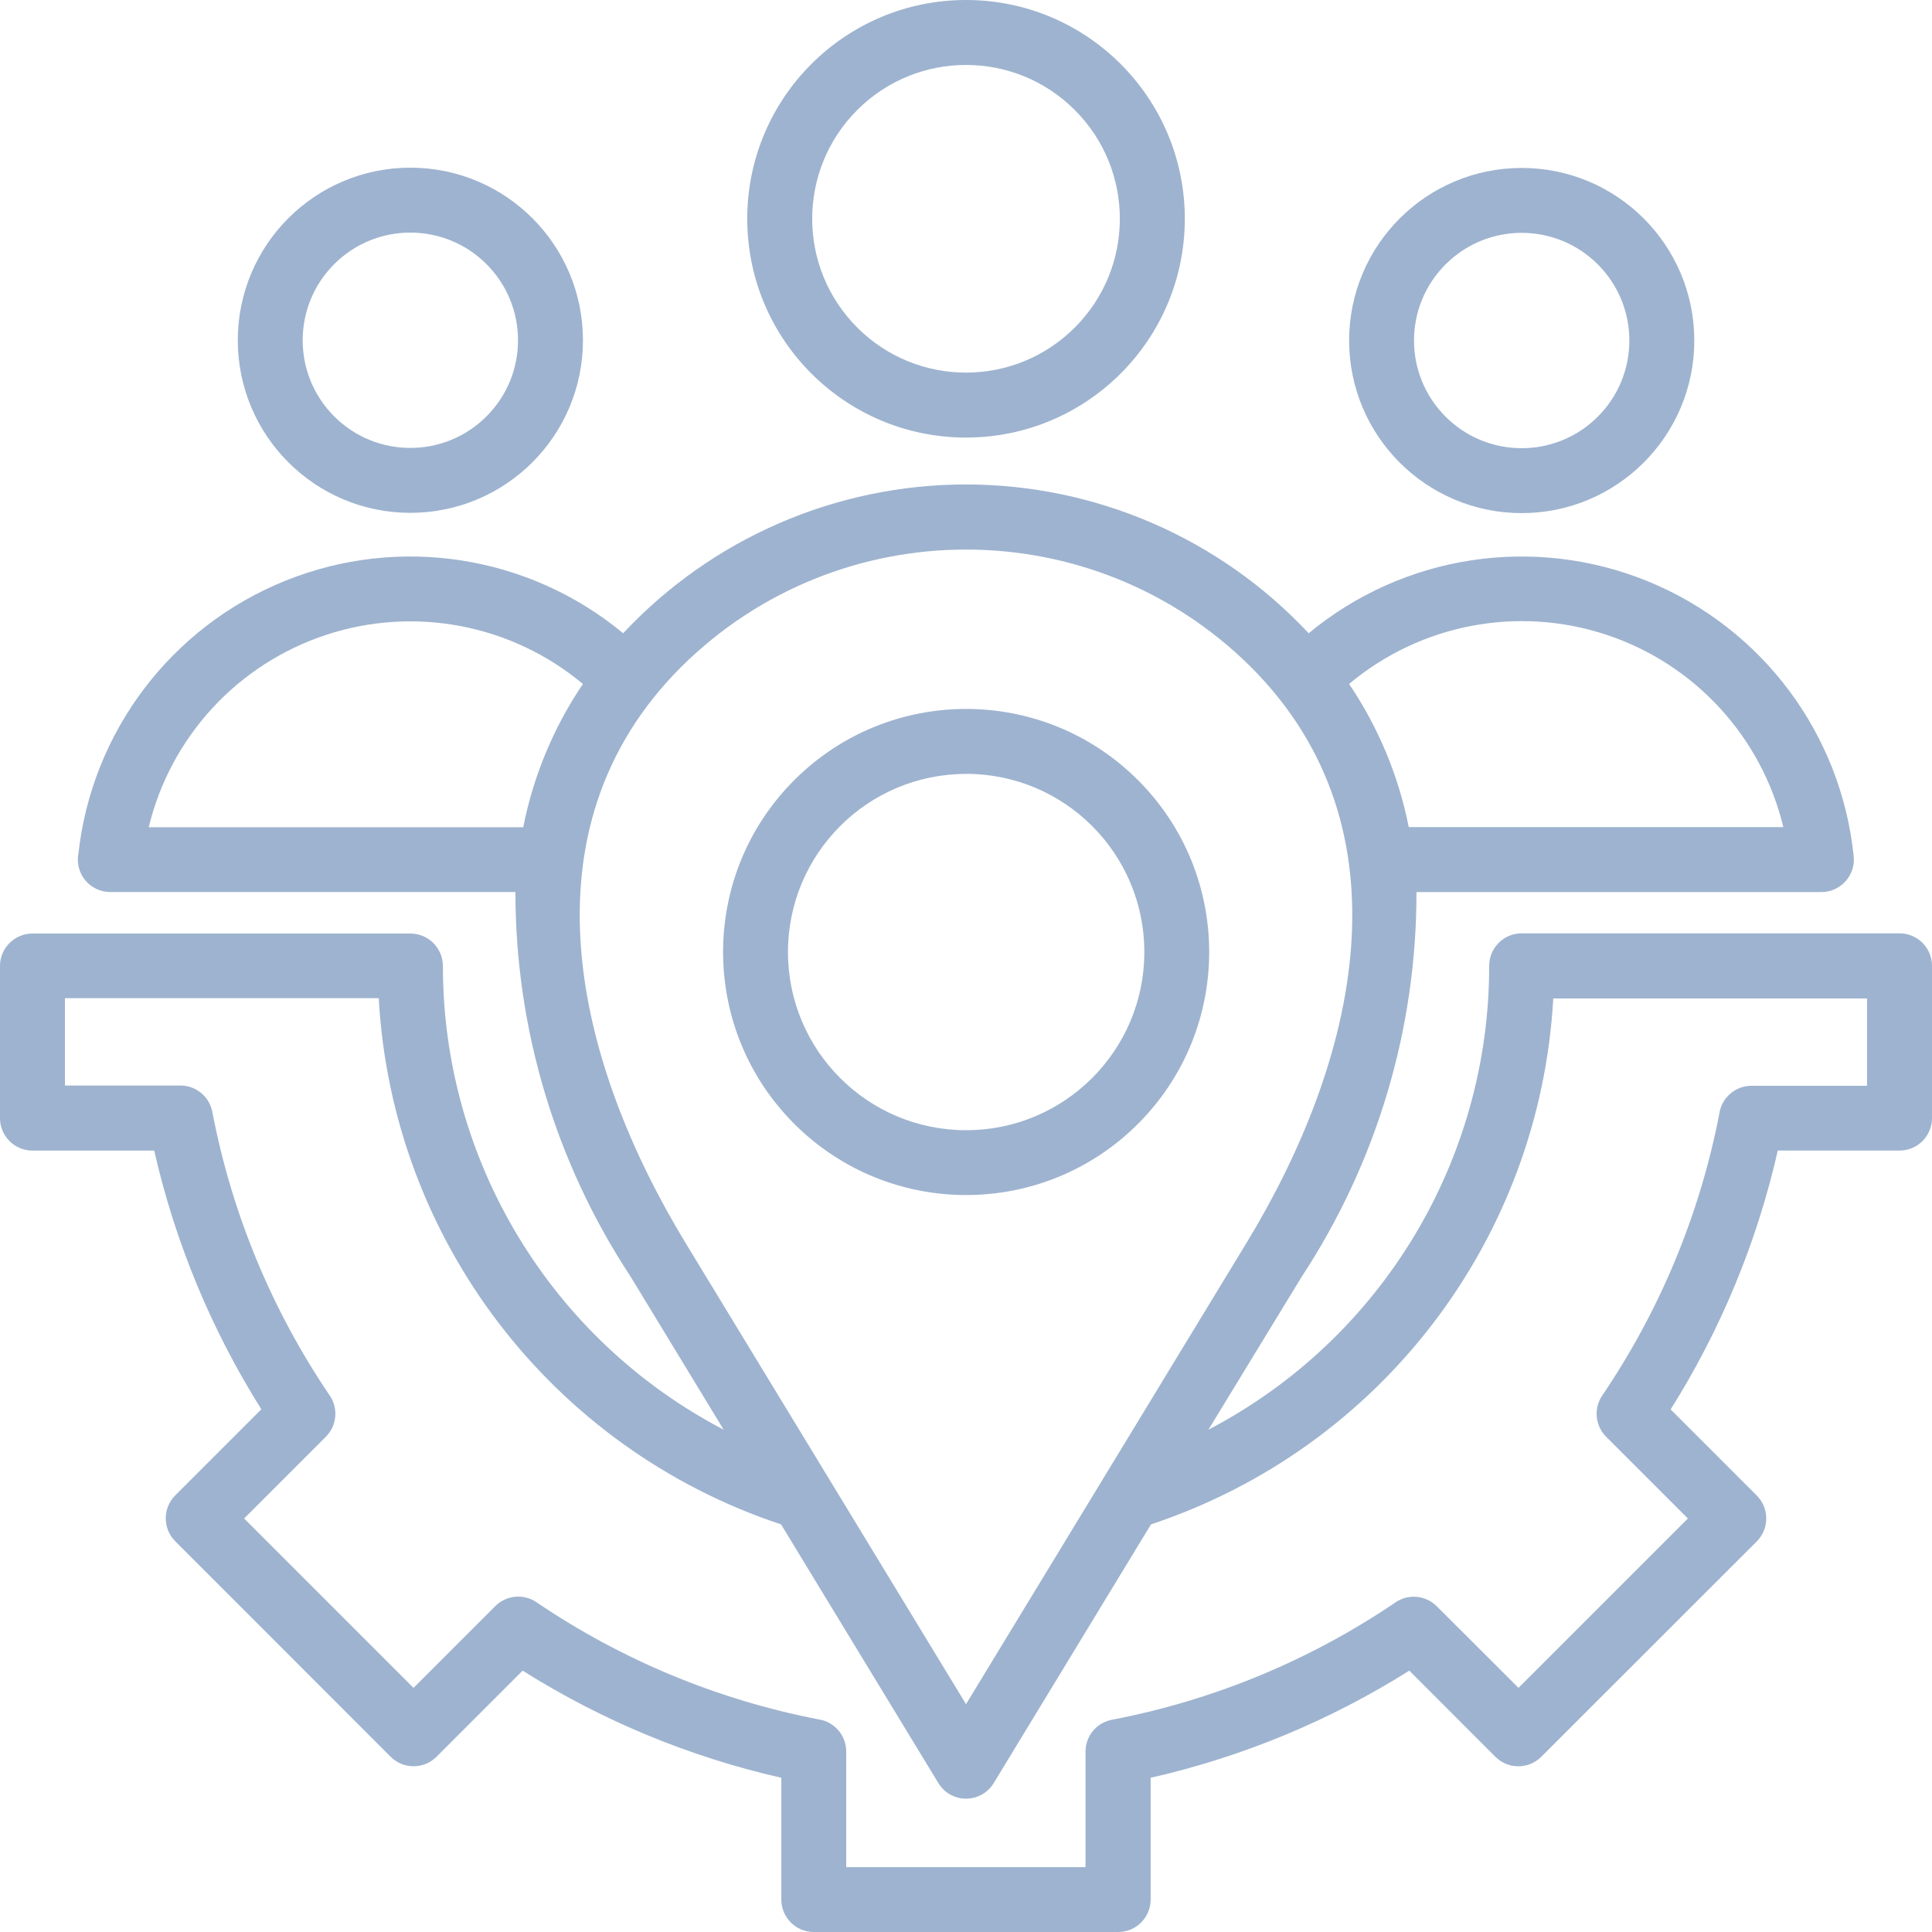
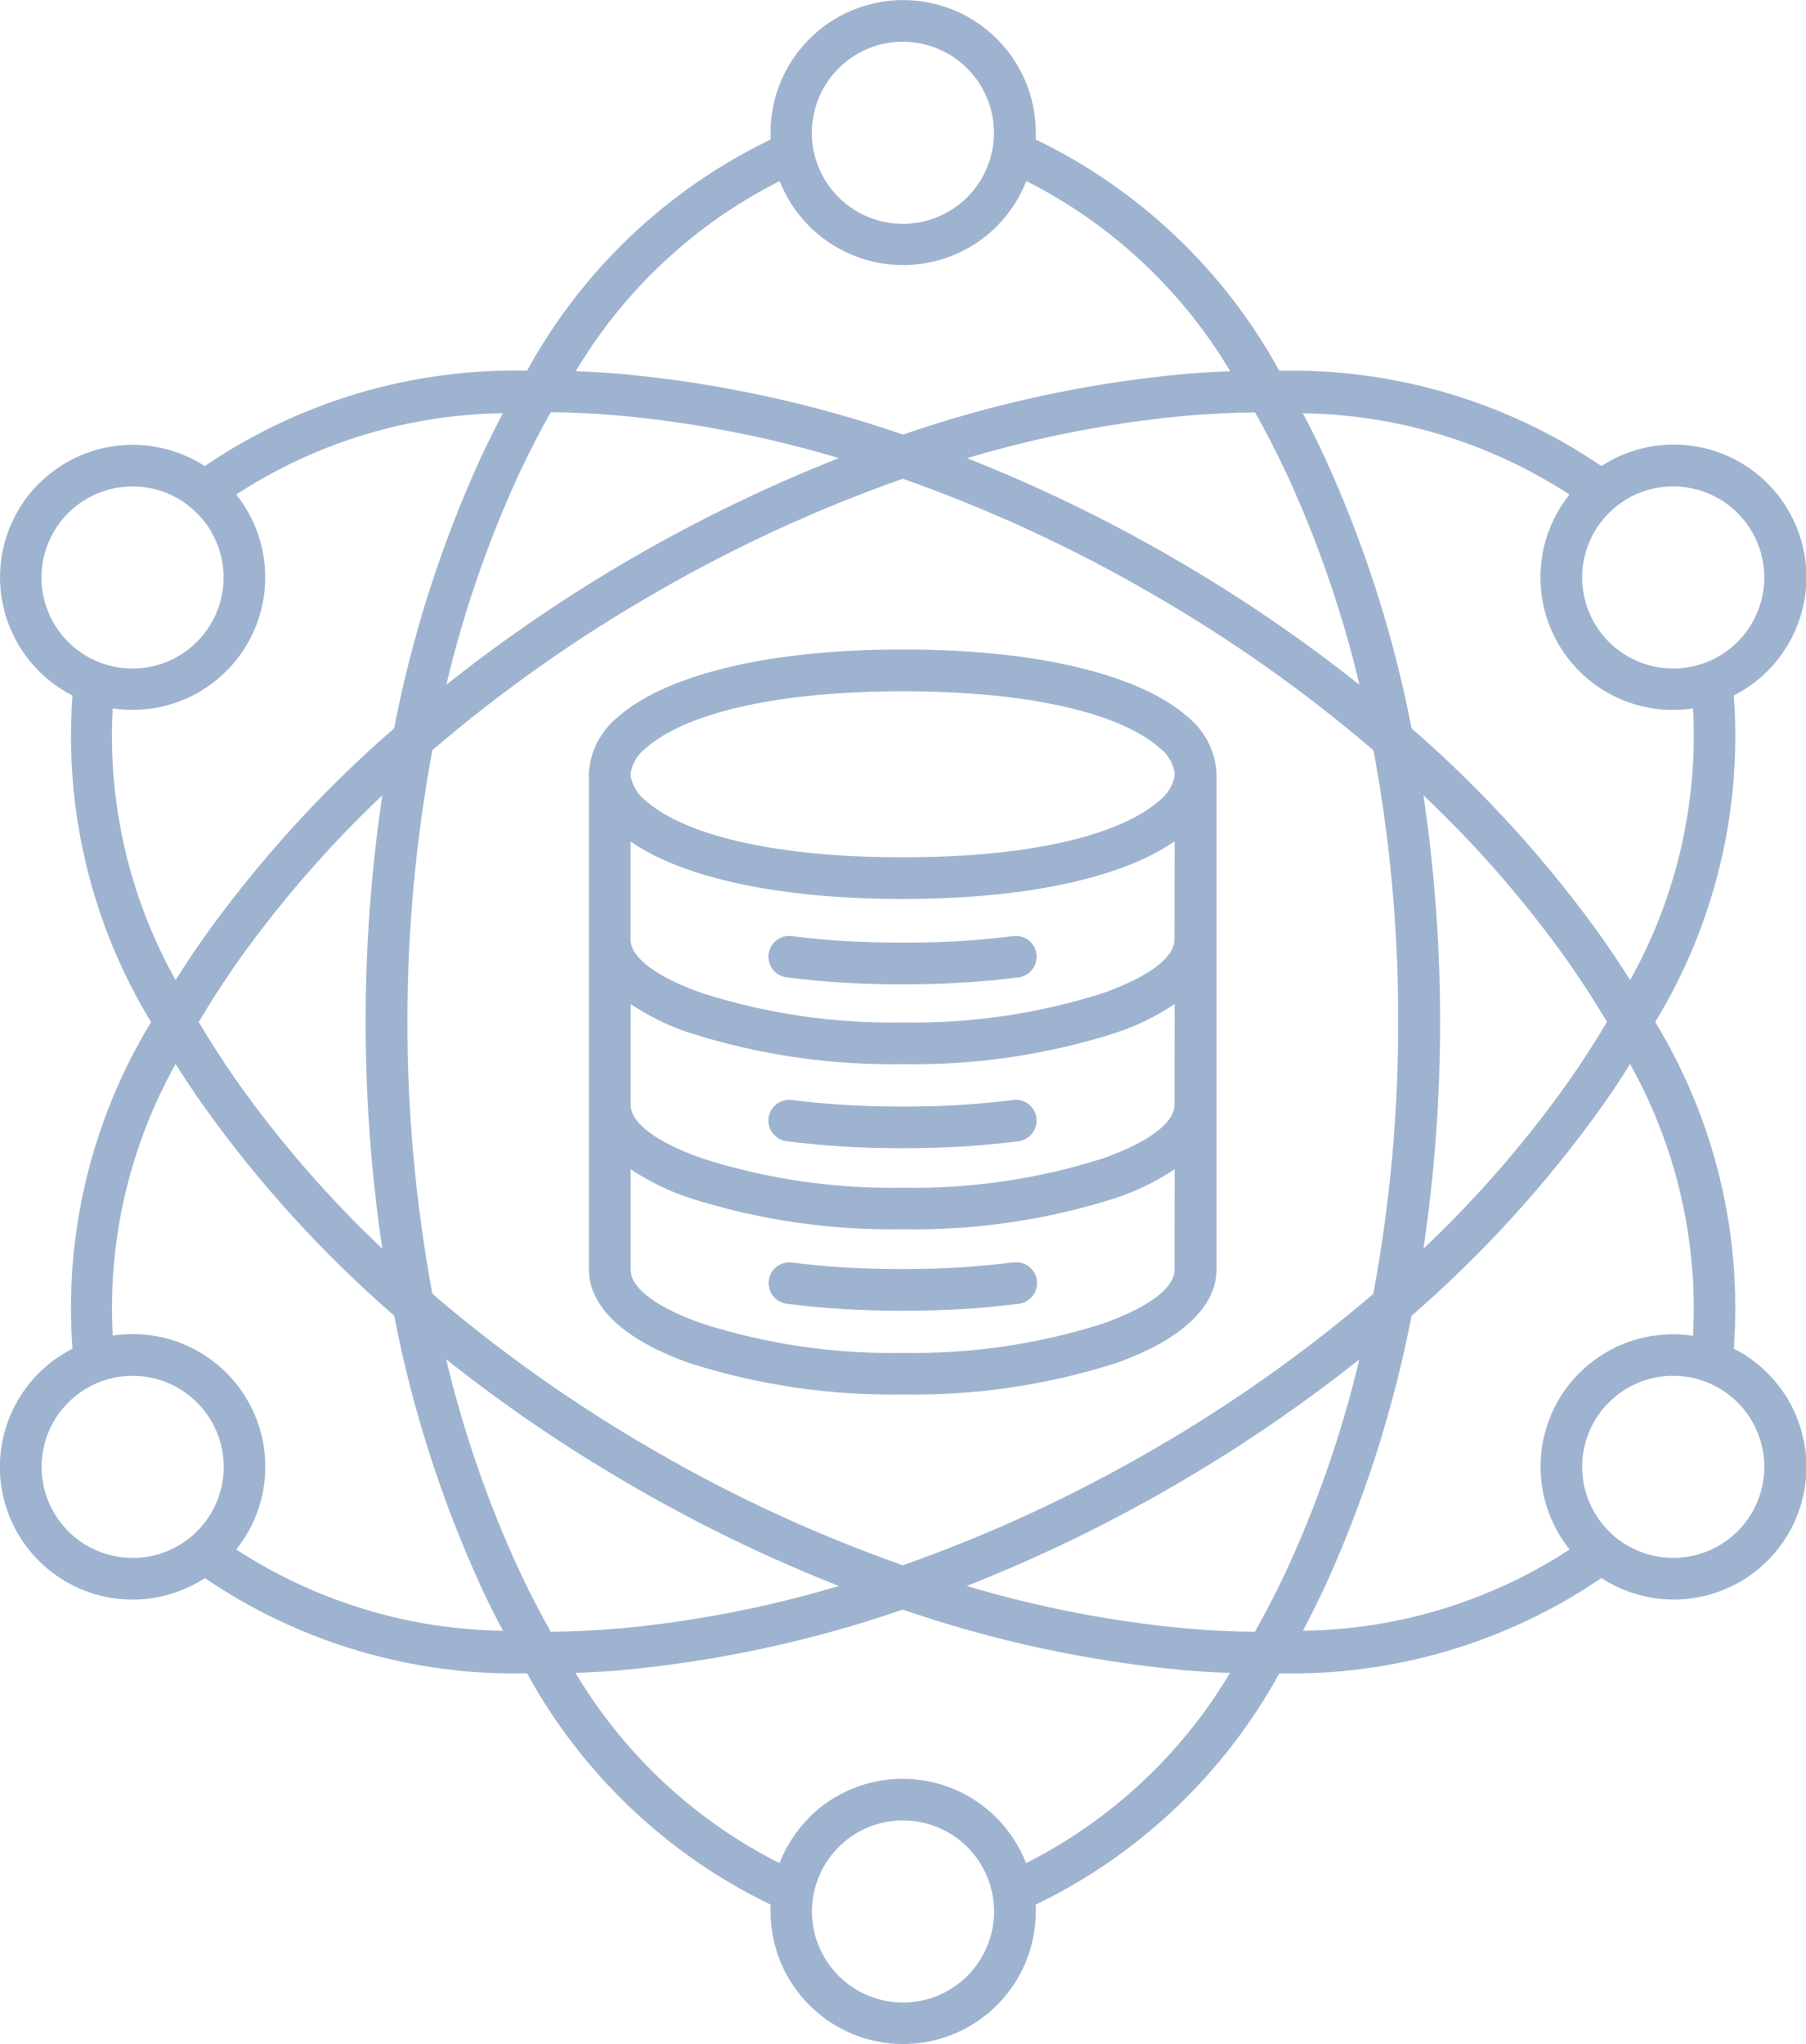
- <svg xmlns="http://www.w3.org/2000/svg" width="43.783" height="43.783" viewBox="0 0 43.783 43.783">
-   <path id="Path_3484" data-name="Path 3484" d="M33.244,33.174c2.495-4.1,3.795-9.366.106-13.057a9.162,9.162,0,0,0-12.916,0c-3.691,3.691-2.389,8.954.106,13.057L26.892,43.62ZM23,22.679a5.508,5.508,0,1,1,0,7.79,5.508,5.508,0,0,1,0-7.79Zm3.895-.142a4.038,4.038,0,1,1-4.038,4.038A4.038,4.038,0,0,1,26.892,22.538ZM32.385,37.4a11.852,11.852,0,0,0,6.363-10.513.737.737,0,0,1,.736-.736h8.562a.736.736,0,0,1,.737.736v3.451a.736.736,0,0,1-.736.736H45.288A18.839,18.839,0,0,1,42.86,36.94l1.951,1.951a.736.736,0,0,1,0,1.041l-4.882,4.88a.736.736,0,0,1-1.041,0L36.938,42.86a18.84,18.84,0,0,1-5.862,2.428v2.759a.736.736,0,0,1-.734.736h-6.9a.736.736,0,0,1-.736-.736V45.288a18.839,18.839,0,0,1-5.862-2.428l-1.951,1.951a.736.736,0,0,1-1.041,0l-4.88-4.882a.736.736,0,0,1,0-1.041l1.951-1.951a18.839,18.839,0,0,1-2.428-5.862H5.736A.736.736,0,0,1,5,30.342V26.892a.736.736,0,0,1,.736-.736H14.3a.737.737,0,0,1,.737.736A11.852,11.852,0,0,0,21.4,37.4l-2.111-3.472a15.824,15.824,0,0,1-2.608-8.713H7.5a.734.734,0,0,1-.723-.872,7.565,7.565,0,0,1,12.345-4.992,10.632,10.632,0,0,1,15.535,0,7.565,7.565,0,0,1,12.352,5.059.737.737,0,0,1-.73.806H37.1A15.824,15.824,0,0,1,34.5,33.932L32.385,37.4ZM22.7,39.545l3.56,5.854a.733.733,0,0,0,1.259.01l3.565-5.864A13.339,13.339,0,0,0,40.2,27.627h7.111v1.979H44.692a.737.737,0,0,0-.73.64,17.222,17.222,0,0,1-2.654,6.382.736.736,0,0,0,.09.931h0l1.853,1.853L39.412,43.25,37.559,41.4a.737.737,0,0,0-.959-.07,17.214,17.214,0,0,1-6.4,2.643.734.734,0,0,0-.6.721h0v2.619H24.177V44.692a.737.737,0,0,0-.64-.73,17.221,17.221,0,0,1-6.382-2.654.736.736,0,0,0-.931.09h0l-1.853,1.853-3.839-3.839,1.853-1.853a.737.737,0,0,0,.07-.959,17.221,17.221,0,0,1-2.643-6.4.735.735,0,0,0-.721-.6H6.472v-1.98h7.111A13.34,13.34,0,0,0,22.7,39.546ZM35.573,20.5a6.095,6.095,0,0,1,9.841,3.244H36.925A8.865,8.865,0,0,0,35.573,20.5ZM16.858,23.747H8.37A6.1,6.1,0,0,1,18.21,20.5a8.862,8.862,0,0,0-1.352,3.244ZM26.892,5a4.958,4.958,0,1,0,4.958,4.958A4.958,4.958,0,0,0,26.892,5Zm2.465,2.493a3.486,3.486,0,1,1-4.93,0,3.486,3.486,0,0,1,4.93,0ZM39.485,8.806a3.911,3.911,0,1,1-3.911,3.911A3.911,3.911,0,0,1,39.485,8.806Zm1.725,2.186a2.44,2.44,0,1,0,0,3.45A2.44,2.44,0,0,0,41.21,10.992ZM14.3,8.8a3.911,3.911,0,1,1-3.911,3.911A3.911,3.911,0,0,1,14.3,8.8Zm1.725,2.186a2.44,2.44,0,1,0,0,3.45,2.44,2.44,0,0,0,0-3.45Z" transform="translate(-5 -5)" fill="#9eb3cf" fill-rule="evenodd" />
+ <svg xmlns="http://www.w3.org/2000/svg" width="42.502" height="48.111" viewBox="0 0 42.502 48.111">
+   <path id="Path_10791" data-name="Path 10791" d="M29.851,18.416c3.44,0,5.668.686,6.672,1.564a1.842,1.842,0,0,1,.706,1.321.419.419,0,0,1,0,.05V33.017c0,.906-.9,1.676-2.348,2.191a15.627,15.627,0,0,1-5.038.744,15.692,15.692,0,0,1-5.038-.744c-1.449-.515-2.348-1.285-2.348-2.191V21.349a.528.528,0,0,1,0-.056,1.844,1.844,0,0,1,.708-1.309c1.008-.878,3.244-1.568,6.68-1.568ZM11.715,14.579a2.143,2.143,0,1,0,1.514.628,2.127,2.127,0,0,0-1.514-.628ZM9.508,14.51A3.123,3.123,0,0,0,10.3,19.5a12.949,12.949,0,0,0,1.85,7.687,12.948,12.948,0,0,0-1.85,7.687,3.122,3.122,0,1,0,3.117,5.4A12.964,12.964,0,0,0,21,42.516a12.955,12.955,0,0,0,5.732,5.443c0,.054,0,.106,0,.16a3.121,3.121,0,1,0,6.243,0c0-.054,0-.108,0-.16a12.947,12.947,0,0,0,5.732-5.443,12.963,12.963,0,0,0,7.582-2.243,3.122,3.122,0,1,0,3.117-5.4,12.949,12.949,0,0,0-1.85-7.687,12.948,12.948,0,0,0,1.85-7.687,3.122,3.122,0,1,0-3.117-5.4,12.95,12.95,0,0,0-7.582-2.243,12.955,12.955,0,0,0-5.732-5.443c0-.054,0-.106,0-.16a3.121,3.121,0,1,0-6.243,0c0,.054,0,.108,0,.16A12.957,12.957,0,0,0,21,11.854,12.963,12.963,0,0,0,13.414,14.1a3.124,3.124,0,0,0-3.905.413Zm4.647.259a11.751,11.751,0,0,1,6.277-1.913c-.172.325-.339.66-.5,1a28.274,28.274,0,0,0-2.061,6.417,28.3,28.3,0,0,0-4.525,4.99q-.325.466-.619.934a11.759,11.759,0,0,1-1.48-6.393,3.271,3.271,0,0,0,.469.034,3.121,3.121,0,0,0,2.438-5.07Zm-2.44,20.744a2.143,2.143,0,1,1-1.514.628A2.127,2.127,0,0,1,11.715,35.513Zm-.467-.948a11.773,11.773,0,0,1,1.48-6.393q.295.469.619.934a28.306,28.306,0,0,0,4.525,4.99,28.312,28.312,0,0,0,2.061,6.417q.241.514.5,1A11.784,11.784,0,0,1,14.156,39.6a3.121,3.121,0,0,0-2.438-5.07,3.27,3.27,0,0,0-.469.034Zm18.6,11.413a2.143,2.143,0,1,1-1.514.628A2.126,2.126,0,0,1,29.845,45.978Zm-2.207-.066a3.152,3.152,0,0,0-.7,1.071,11.768,11.768,0,0,1-4.8-4.477c.367-.014.74-.036,1.117-.068a28.322,28.322,0,0,0,6.586-1.423,28.32,28.32,0,0,0,6.586,1.423c.377.032.75.056,1.117.068a11.767,11.767,0,0,1-4.8,4.477,3.146,3.146,0,0,0-.7-1.071,3.12,3.12,0,0,0-4.413,0Zm20.337-10.4a2.143,2.143,0,1,1-1.514.628A2.127,2.127,0,0,1,47.974,35.512Zm-2.207-.068a3.121,3.121,0,0,0-.231,4.156,11.751,11.751,0,0,1-6.277,1.913c.172-.325.339-.66.5-1A28.306,28.306,0,0,0,41.82,34.1a28.3,28.3,0,0,0,4.525-4.99q.325-.466.619-.934a11.759,11.759,0,0,1,1.48,6.393,3.271,3.271,0,0,0-.469-.034,3.107,3.107,0,0,0-2.207.914Zm2.207-20.866a2.143,2.143,0,1,1-1.514.628,2.127,2.127,0,0,1,1.514-.628Zm.467,5.227a11.777,11.777,0,0,1-1.48,6.393q-.295-.469-.619-.934a28.306,28.306,0,0,0-4.525-4.99,28.312,28.312,0,0,0-2.061-6.417q-.241-.514-.5-1a11.784,11.784,0,0,1,6.277,1.913,3.121,3.121,0,0,0,2.438,5.07,3.27,3.27,0,0,0,.469-.034ZM29.845,4.112a2.143,2.143,0,1,1-1.514.628A2.126,2.126,0,0,1,29.845,4.112Zm2.907,3.278a11.768,11.768,0,0,1,4.8,4.477c-.367.014-.74.036-1.117.068a28.322,28.322,0,0,0-6.586,1.423,28.32,28.32,0,0,0-6.586-1.423c-.377-.032-.75-.056-1.117-.068a11.767,11.767,0,0,1,4.8-4.477A3.123,3.123,0,0,0,32.054,8.46a3.191,3.191,0,0,0,.7-1.071Zm-1.4,6.522a36,36,0,0,1,4.816,2.328.3.3,0,0,1,.026.016,35.963,35.963,0,0,1,4.4,2.991,26.4,26.4,0,0,0-1.718-4.974c-.235-.5-.479-.978-.74-1.437q-.791.009-1.618.078a26.522,26.522,0,0,0-5.163,1ZM46.419,27.185c-.269.453-.561.908-.876,1.361A26.642,26.642,0,0,1,42.1,32.52a36.414,36.414,0,0,0,0-10.67,26.407,26.407,0,0,1,3.446,3.974c.315.453.607.908.876,1.361Zm-5.5-6.4A34.58,34.58,0,0,0,35.7,17.1l-.026-.014a34.438,34.438,0,0,0-5.83-2.688,34.508,34.508,0,0,0-5.83,2.688v0l0,0a34.548,34.548,0,0,0-5.243,3.7,35.132,35.132,0,0,0,0,12.795,34.581,34.581,0,0,0,5.219,3.689l.026.014a34.438,34.438,0,0,0,5.83,2.688,34.665,34.665,0,0,0,5.83-2.688h0a34.548,34.548,0,0,0,5.243-3.7,34.483,34.483,0,0,0,.585-6.4,34.321,34.321,0,0,0-.581-6.4ZM28.339,13.911a26.6,26.6,0,0,0-5.164-1c-.549-.048-1.091-.074-1.618-.078q-.388.689-.74,1.437A26.54,26.54,0,0,0,19.1,19.246a36.4,36.4,0,0,1,9.24-5.335Zm0,26.548a35.995,35.995,0,0,1-4.816-2.328.3.3,0,0,1-.026-.016,35.963,35.963,0,0,1-4.4-2.991A26.4,26.4,0,0,0,20.819,40.1c.235.5.479.98.74,1.437q.791-.009,1.618-.078a26.523,26.523,0,0,0,5.163-1ZM13.271,27.185c.269-.453.561-.908.876-1.361a26.642,26.642,0,0,1,3.446-3.974,36.414,36.414,0,0,0,0,10.67,26.407,26.407,0,0,1-3.446-3.974c-.315-.453-.607-.908-.876-1.361Zm18.08,13.274a26.6,26.6,0,0,0,5.164,1c.549.048,1.091.074,1.618.078q.388-.689.74-1.437a26.54,26.54,0,0,0,1.718-4.974,35.992,35.992,0,0,1-4.423,3.007v0a35.876,35.876,0,0,1-4.818,2.326Zm1.1-7.618q-.574.075-1.245.118Q30.583,33,29.845,33c-.493,0-.946-.014-1.363-.038-.447-.026-.862-.066-1.243-.116a.489.489,0,0,0-.128.97q.622.081,1.313.124c.459.028.934.042,1.421.042s.962-.014,1.421-.042.9-.07,1.313-.124a.49.49,0,0,0-.126-.972Zm0-3.823c-.383.05-.8.09-1.245.118q-.626.039-1.363.038c-.493,0-.948-.014-1.365-.038-.447-.026-.862-.066-1.243-.116a.489.489,0,1,0-.128.97q.622.081,1.313.124c.459.028.934.042,1.421.042s.962-.014,1.421-.042.9-.07,1.313-.124a.49.49,0,0,0-.124-.972Zm0-3.857c-.383.05-.8.09-1.245.118q-.626.039-1.363.038c-.493,0-.946-.014-1.363-.038-.447-.026-.862-.066-1.245-.116a.489.489,0,1,0-.128.97q.622.081,1.313.124t1.421.042c.487,0,.962-.014,1.421-.042s.9-.07,1.313-.124a.49.49,0,0,0-.124-.972Zm3.793,5.489a5.814,5.814,0,0,1-1.365.67,15.627,15.627,0,0,1-5.038.744,15.692,15.692,0,0,1-5.038-.744,5.815,5.815,0,0,1-1.365-.67v2.368c0,.445.646.9,1.69,1.267a14.656,14.656,0,0,0,4.711.688,14.657,14.657,0,0,0,4.711-.688c1.045-.371,1.69-.822,1.69-1.267Zm0-3.887a5.815,5.815,0,0,1-1.365.67,15.627,15.627,0,0,1-5.038.744,15.692,15.692,0,0,1-5.038-.744,5.814,5.814,0,0,1-1.365-.67V29.13c0,.445.646.9,1.69,1.267a14.656,14.656,0,0,0,4.711.688,14.657,14.657,0,0,0,4.711-.688c1.045-.371,1.69-.822,1.69-1.267Zm0-3.833c-1.109.778-3.25,1.359-6.4,1.359s-5.3-.577-6.407-1.353V25.24c0,.445.646.9,1.69,1.267a14.656,14.656,0,0,0,4.711.688,14.657,14.657,0,0,0,4.711-.688c1.045-.371,1.69-.822,1.69-1.267Zm0-1.578a.172.172,0,0,1,0-.032.937.937,0,0,0-.371-.6c-.846-.74-2.843-1.319-6.026-1.319s-5.185.581-6.035,1.325a.937.937,0,0,0-.373.6c0,.01,0,.018,0,.028V21.4a.95.95,0,0,0,.371.589c.848.742,2.849,1.319,6.037,1.319s5.176-.581,6.024-1.325a.958.958,0,0,0,.373-.591Z" transform="translate(-8.594 -3.129)" fill="#9eb3cf" fill-rule="evenodd" />
</svg>
